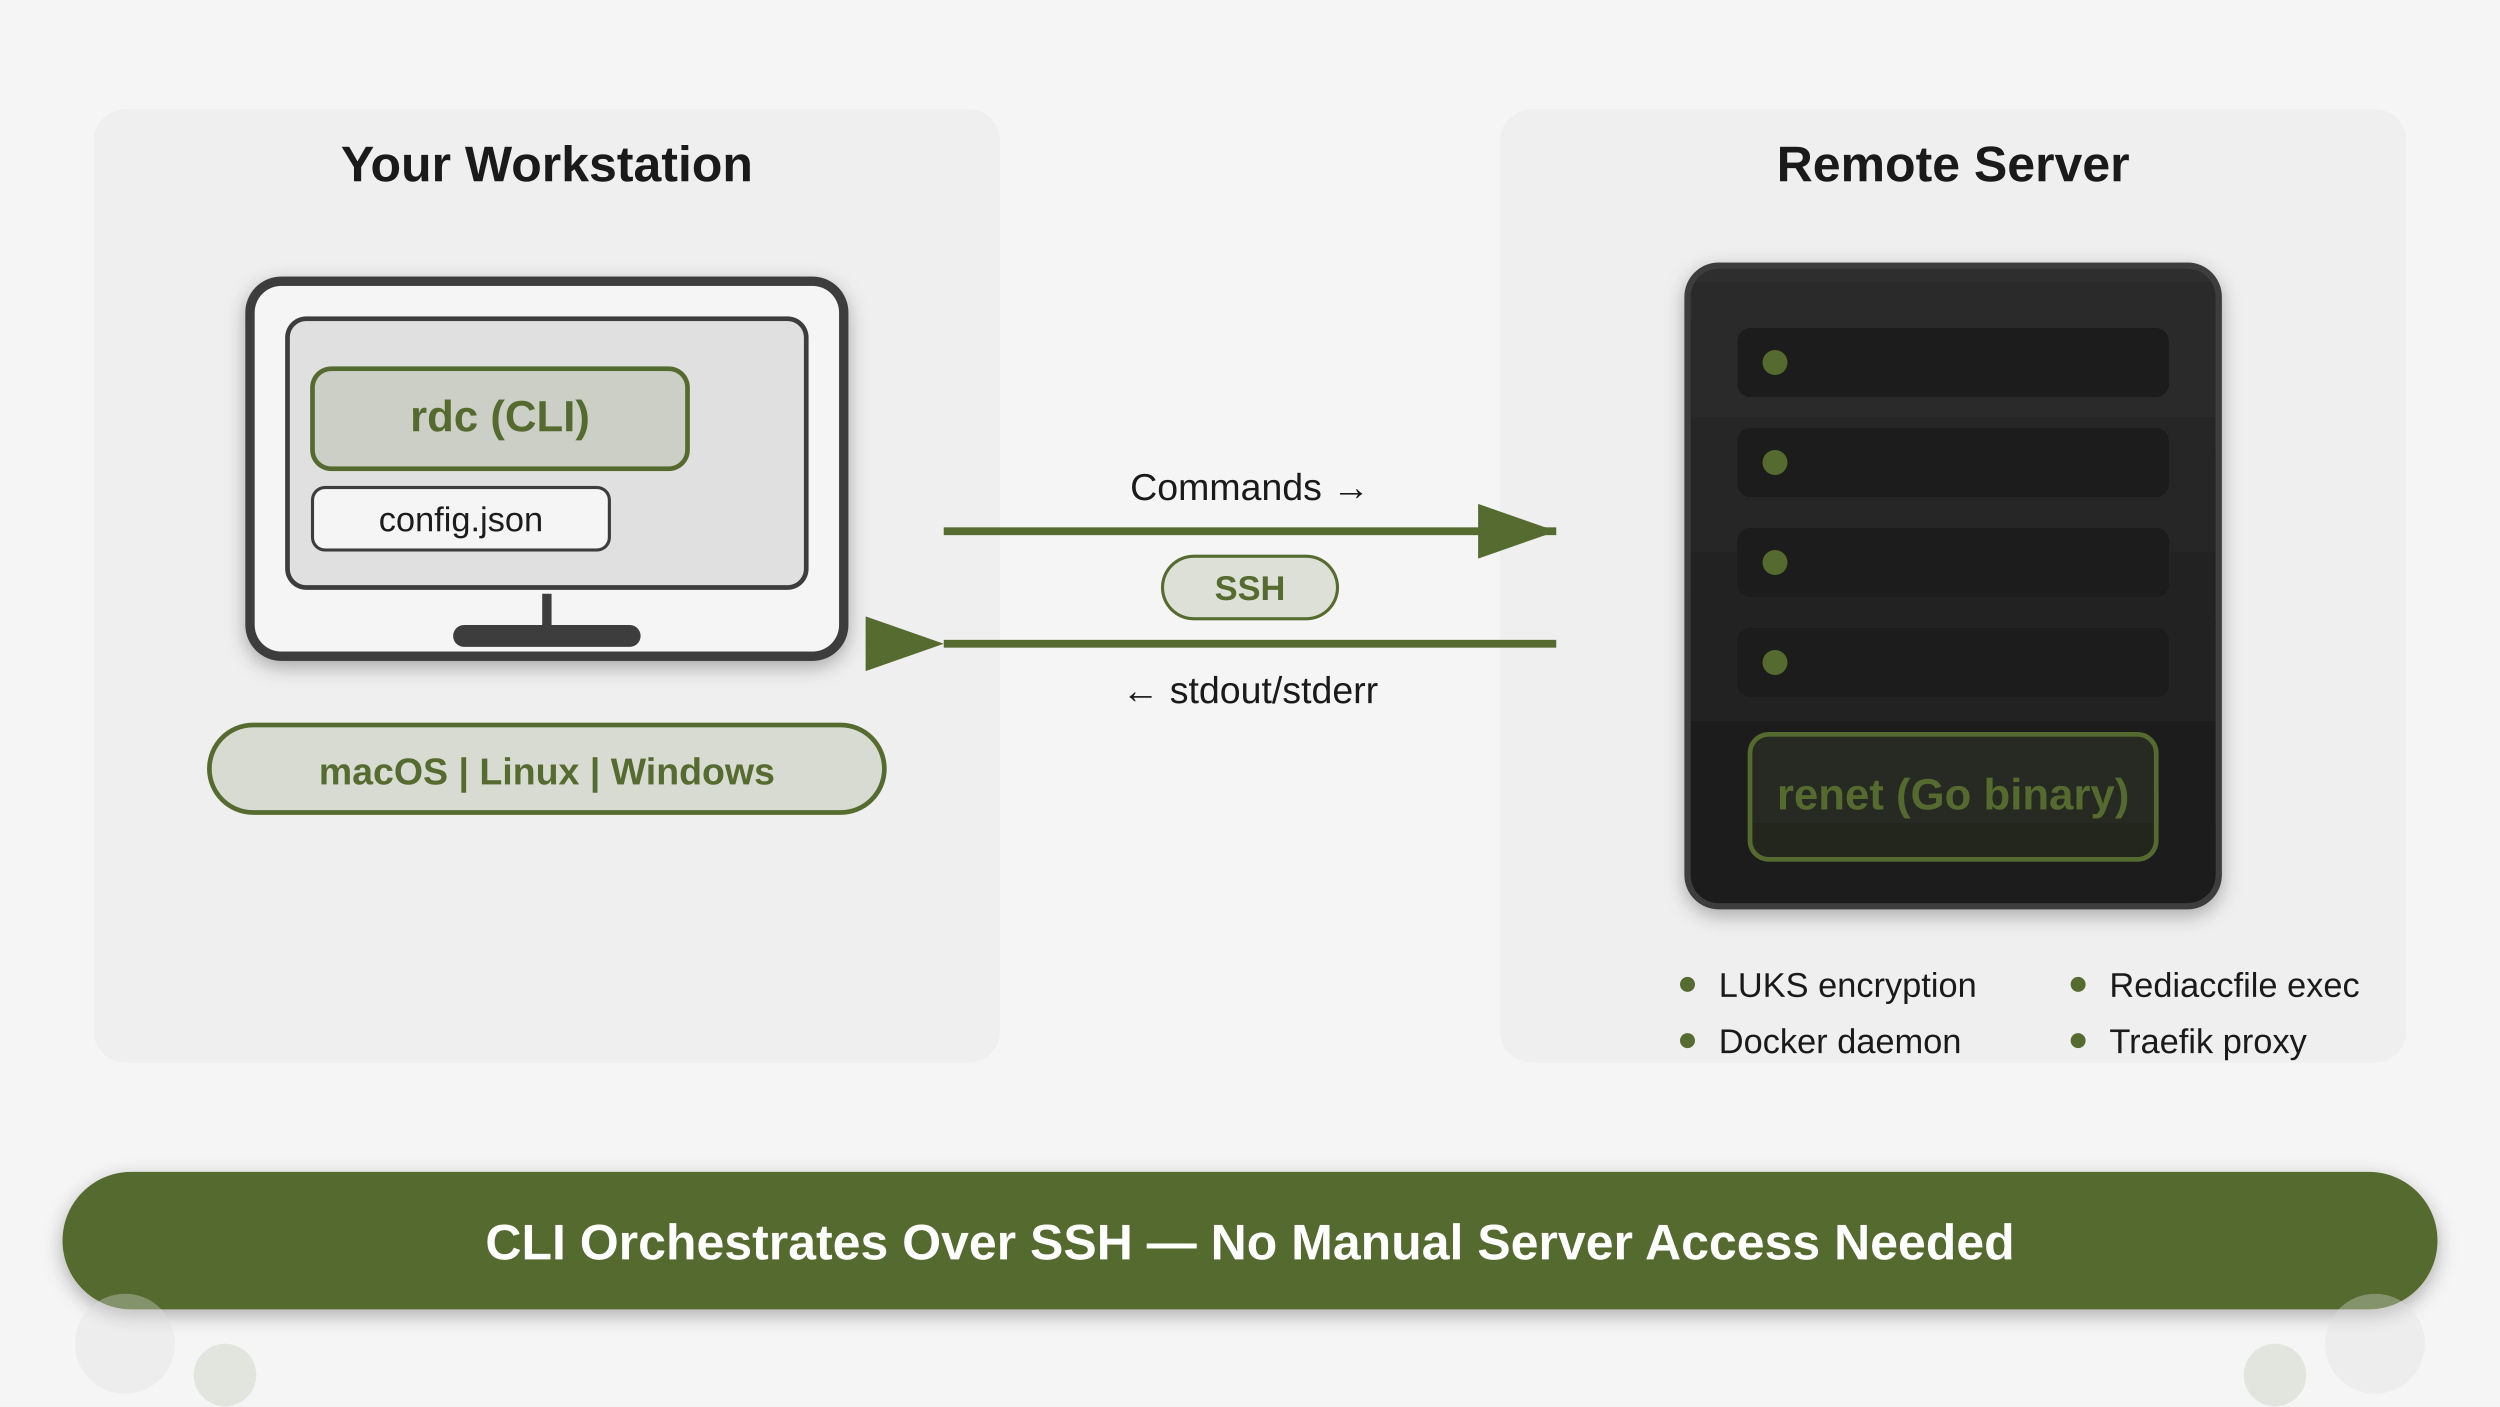
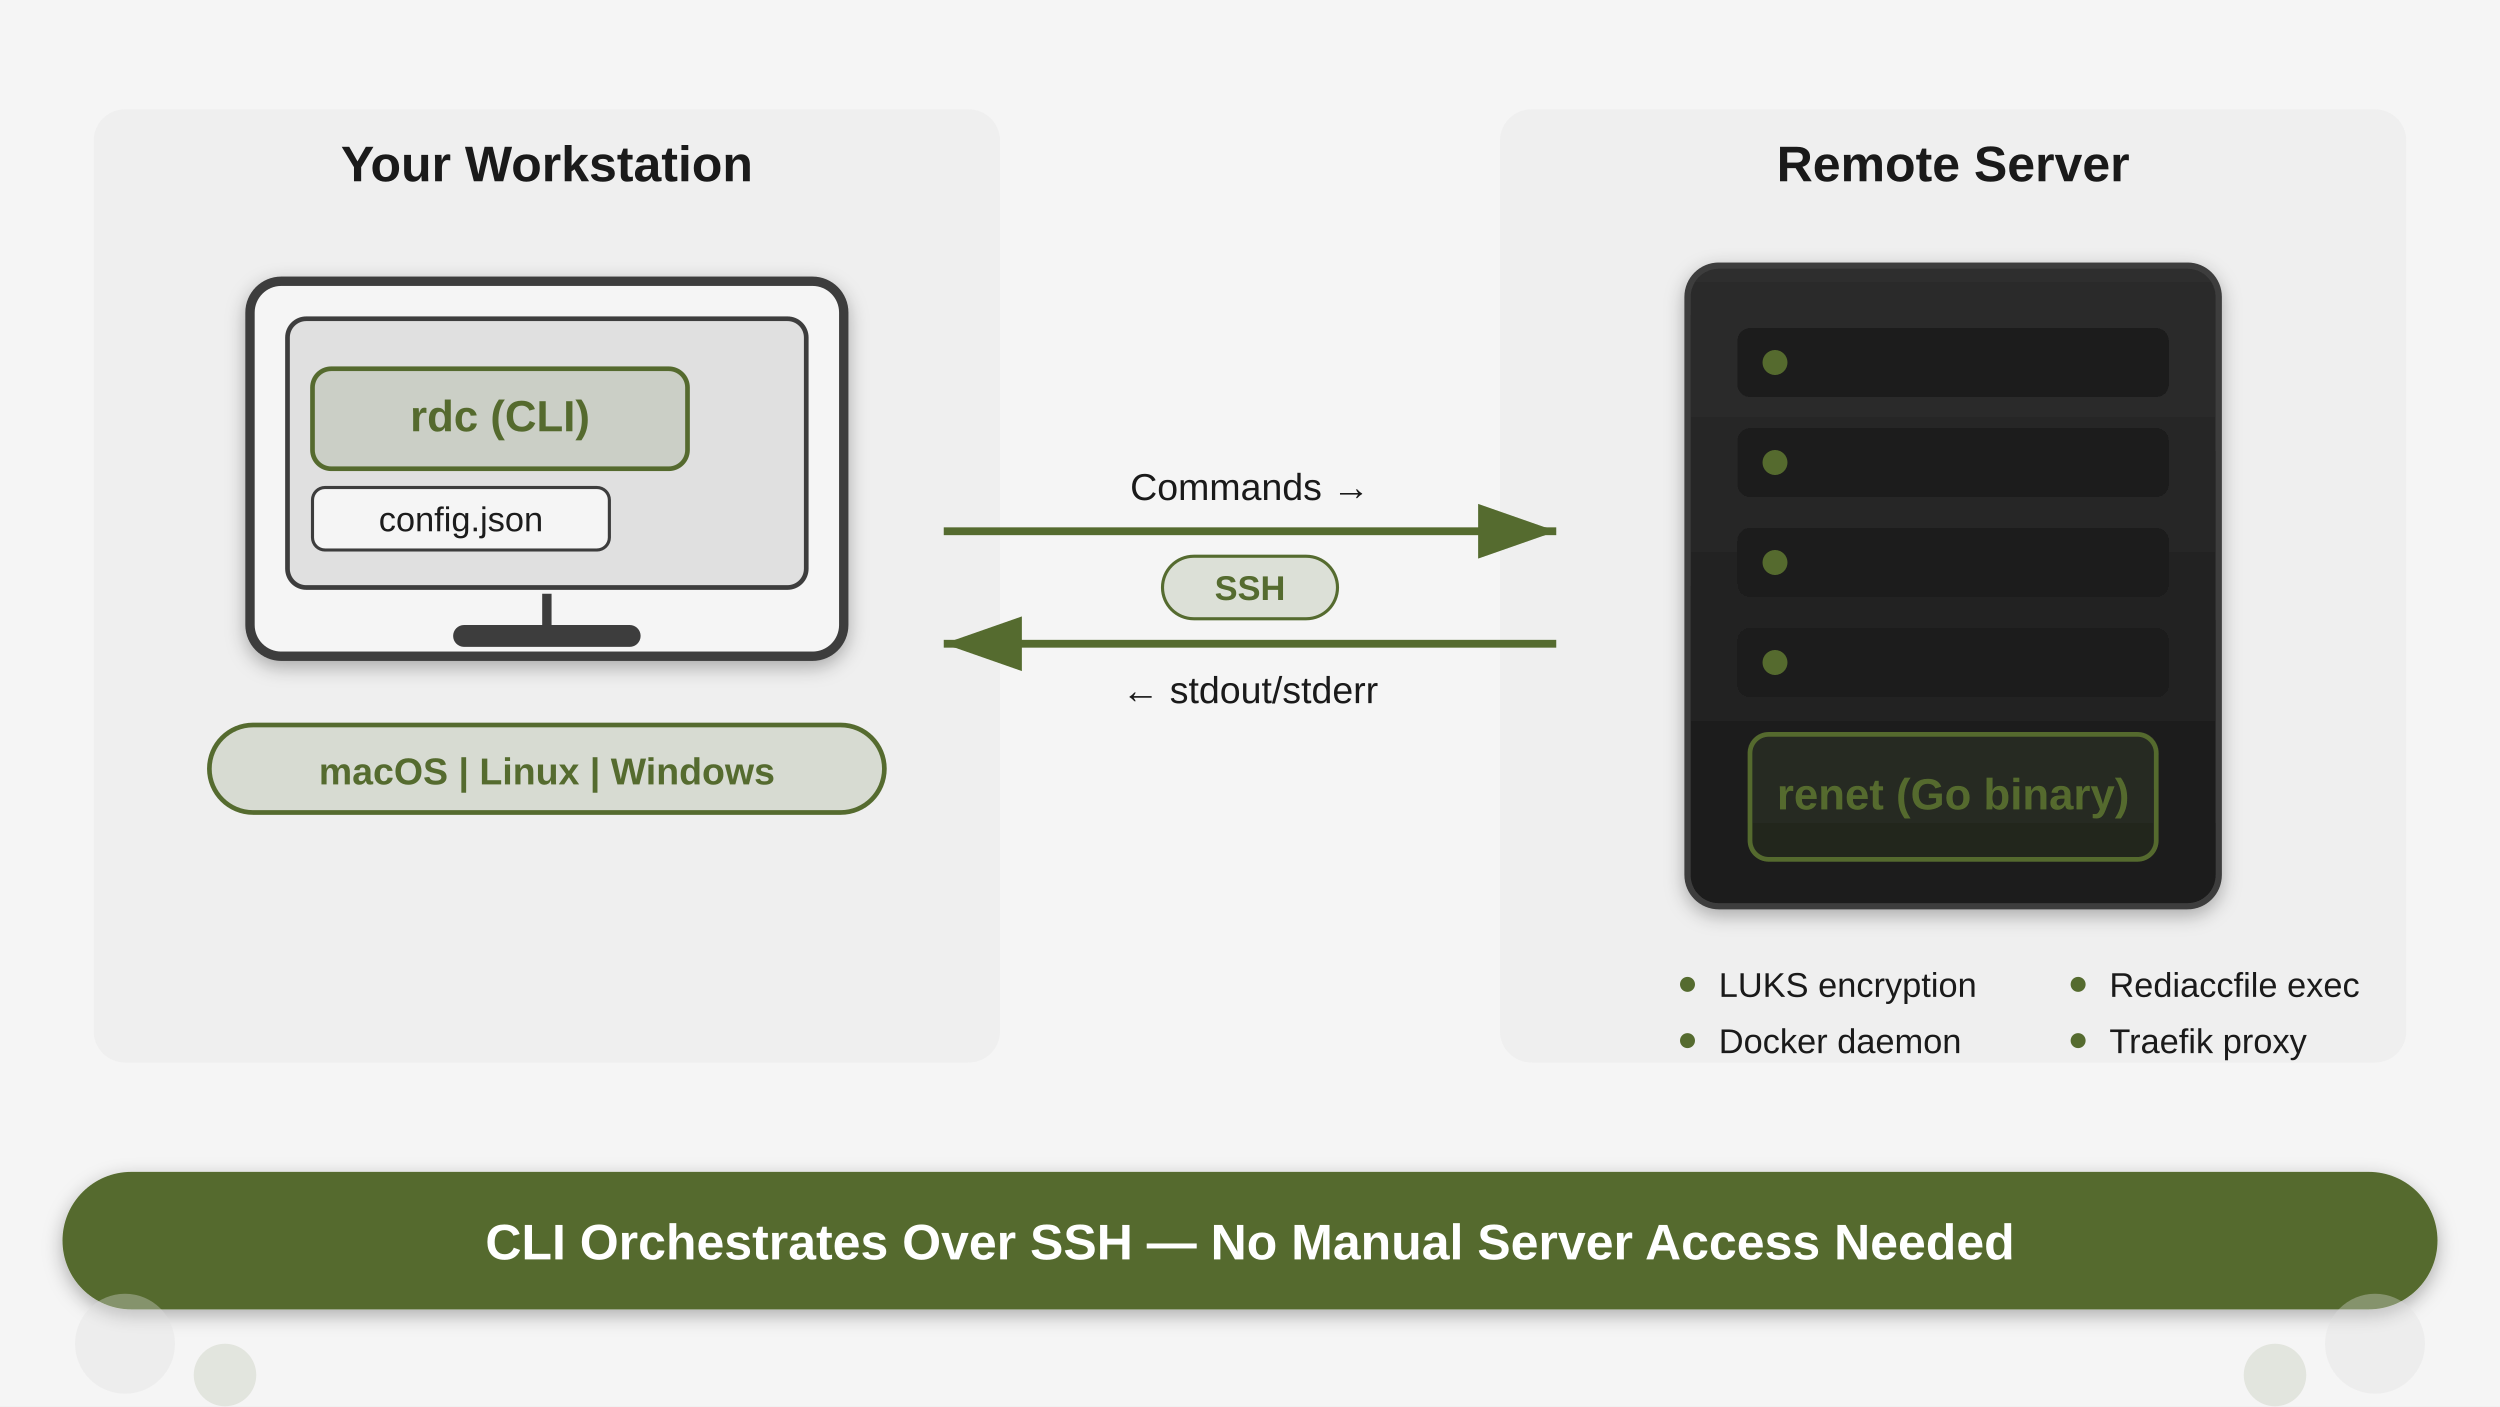
<svg xmlns="http://www.w3.org/2000/svg" viewBox="0 0 800 450" width="800" height="450">
  <rect width="800" height="450" fill="#f5f5f5" />
  <defs>
    <linearGradient id="serverGrad" x1="0" y1="0" x2="0" y2="1">
      <stop offset="0%" stop-color="#2d2d2d" />
      <stop offset="100%" stop-color="#1a1a1a" />
    </linearGradient>
    <filter id="shadow" x="-20%" y="-20%" width="140%" height="140%">
      <feDropShadow dx="0" dy="2" stdDeviation="3" flood-color="#000" flood-opacity="0.3" />
    </filter>
    <marker id="arrowRight" markerWidth="10" markerHeight="7" refX="10" refY="3.5" orient="auto">
      <polygon points="0 0, 10 3.5, 0 7" fill="#556b2f" />
    </marker>
-     <marker id="arrowLeft" markerWidth="10" markerHeight="7" refX="0" refY="3.5" orient="auto">
-       <polygon points="10 0, 0 3.5, 10 7" fill="#556b2f" />
+     <marker id="arrowLeft" markerWidth="10" markerHeight="7" refX="10" refY="3.5" orient="auto">
+       <polygon points="0 0, 10 3.5, 0 7" fill="#556b2f" />
    </marker>
  </defs>
  <rect x="30" y="35" width="290" height="305" rx="10" fill="#e0e0e0" opacity="0.3" />
  <text x="175" y="58" font-family="Arial, sans-serif" font-size="16" font-weight="bold" text-anchor="middle" fill="#1a1a1a">Your Workstation</text>
  <g transform="translate(80,90)" filter="url(#shadow)">
    <rect x="0" y="0" width="190" height="120" rx="10" fill="#f5f5f5" stroke="#3d3d3d" stroke-width="3" />
    <rect x="12" y="12" width="166" height="86" rx="6" fill="#e0e0e0" stroke="#3d3d3d" stroke-width="1.5" />
    <line x1="95" y1="100" x2="95" y2="110" stroke="#3d3d3d" stroke-width="3" />
    <rect x="65" y="110" width="60" height="7" rx="3.5" fill="#3d3d3d" />
    <rect x="20" y="28" width="120" height="32" rx="6" fill="rgba(85,107,47,0.15)" stroke="#556b2f" stroke-width="1.5" />
    <text x="80" y="48" font-family="Arial, sans-serif" font-size="14" font-weight="bold" text-anchor="middle" fill="#556b2f">rdc (CLI)</text>
    <rect x="20" y="66" width="95" height="20" rx="4" fill="#f5f5f5" stroke="#3d3d3d" stroke-width="1" />
    <text x="67.5" y="80" font-family="Arial, sans-serif" font-size="11" text-anchor="middle" fill="#1a1a1a">config.json</text>
  </g>
  <rect x="67" y="232" width="216" height="28" rx="14" fill="rgba(85,107,47,0.15)" stroke="#556b2f" stroke-width="1.5" />
  <text x="175" y="251" font-family="Arial, sans-serif" font-size="12" font-weight="bold" text-anchor="middle" fill="#556b2f">macOS | Linux | Windows</text>
  <rect x="480" y="35" width="290" height="305" rx="10" fill="#e0e0e0" opacity="0.3" />
  <text x="625" y="58" font-family="Arial, sans-serif" font-size="16" font-weight="bold" text-anchor="middle" fill="#1a1a1a">Remote Server</text>
  <g transform="translate(540,85)" filter="url(#shadow)">
    <rect width="170" height="205" rx="10" fill="url(#serverGrad)" stroke="#3d3d3d" stroke-width="2" />
    <rect x="16" y="20" width="138" height="22" rx="4" fill="#1a1a1a" />
    <circle cx="28" cy="31" r="4" fill="#556b2f" />
    <rect x="16" y="52" width="138" height="22" rx="4" fill="#1a1a1a" />
    <circle cx="28" cy="63" r="4" fill="#556b2f" />
    <rect x="16" y="84" width="138" height="22" rx="4" fill="#1a1a1a" />
    <circle cx="28" cy="95" r="4" fill="#556b2f" />
    <rect x="16" y="116" width="138" height="22" rx="4" fill="#1a1a1a" />
    <circle cx="28" cy="127" r="4" fill="#556b2f" />
    <rect x="20" y="150" width="130" height="40" rx="6" fill="rgba(85,107,47,0.15)" stroke="#556b2f" stroke-width="1.5" />
    <text x="85" y="174" font-family="Arial, sans-serif" font-size="14" font-weight="bold" text-anchor="middle" fill="#556b2f">renet (Go binary)</text>
  </g>
  <g font-family="Arial, sans-serif" font-size="11" fill="#1a1a1a">
    <circle cx="540" cy="315" r="2.4" fill="#556b2f" />
    <text x="550" y="319">LUKS encryption</text>
    <circle cx="540" cy="333" r="2.4" fill="#556b2f" />
    <text x="550" y="337">Docker daemon</text>
    <circle cx="665" cy="315" r="2.4" fill="#556b2f" />
    <text x="675" y="319">Rediaccfile exec</text>
    <circle cx="665" cy="333" r="2.4" fill="#556b2f" />
    <text x="675" y="337">Traefik proxy</text>
  </g>
  <line x1="302" y1="170" x2="498" y2="170" stroke="#556b2f" stroke-width="2.5" marker-end="url(#arrowRight)" />
  <line x1="498" y1="206" x2="302" y2="206" stroke="#556b2f" stroke-width="2.5" marker-end="url(#arrowLeft)" />
  <rect x="372" y="178" width="56" height="20" rx="10" fill="rgba(85,107,47,0.15)" stroke="#556b2f" stroke-width="1" />
  <text x="400" y="192" font-family="Arial, sans-serif" font-size="11" text-anchor="middle" fill="#556b2f" font-weight="bold">SSH</text>
  <text x="400" y="160" font-family="Arial, sans-serif" font-size="12" text-anchor="middle" fill="#1a1a1a">Commands →</text>
  <text x="400" y="225" font-family="Arial, sans-serif" font-size="12" text-anchor="middle" fill="#1a1a1a">← stdout/stderr</text>
  <rect x="20" y="375" width="760" height="44" rx="22" fill="#556b2f" filter="url(#shadow)" />
  <text x="400" y="403" font-family="Arial, sans-serif" font-size="16" font-weight="bold" text-anchor="middle" fill="#ffffff">CLI Orchestrates Over SSH — No Manual Server Access Needed</text>
  <circle cx="40" cy="430" r="16" fill="#e0e0e0" opacity="0.35" />
  <circle cx="72" cy="440" r="10" fill="#556b2f" opacity="0.12" />
  <circle cx="760" cy="430" r="16" fill="#e0e0e0" opacity="0.35" />
  <circle cx="728" cy="440" r="10" fill="#556b2f" opacity="0.12" />
</svg>
